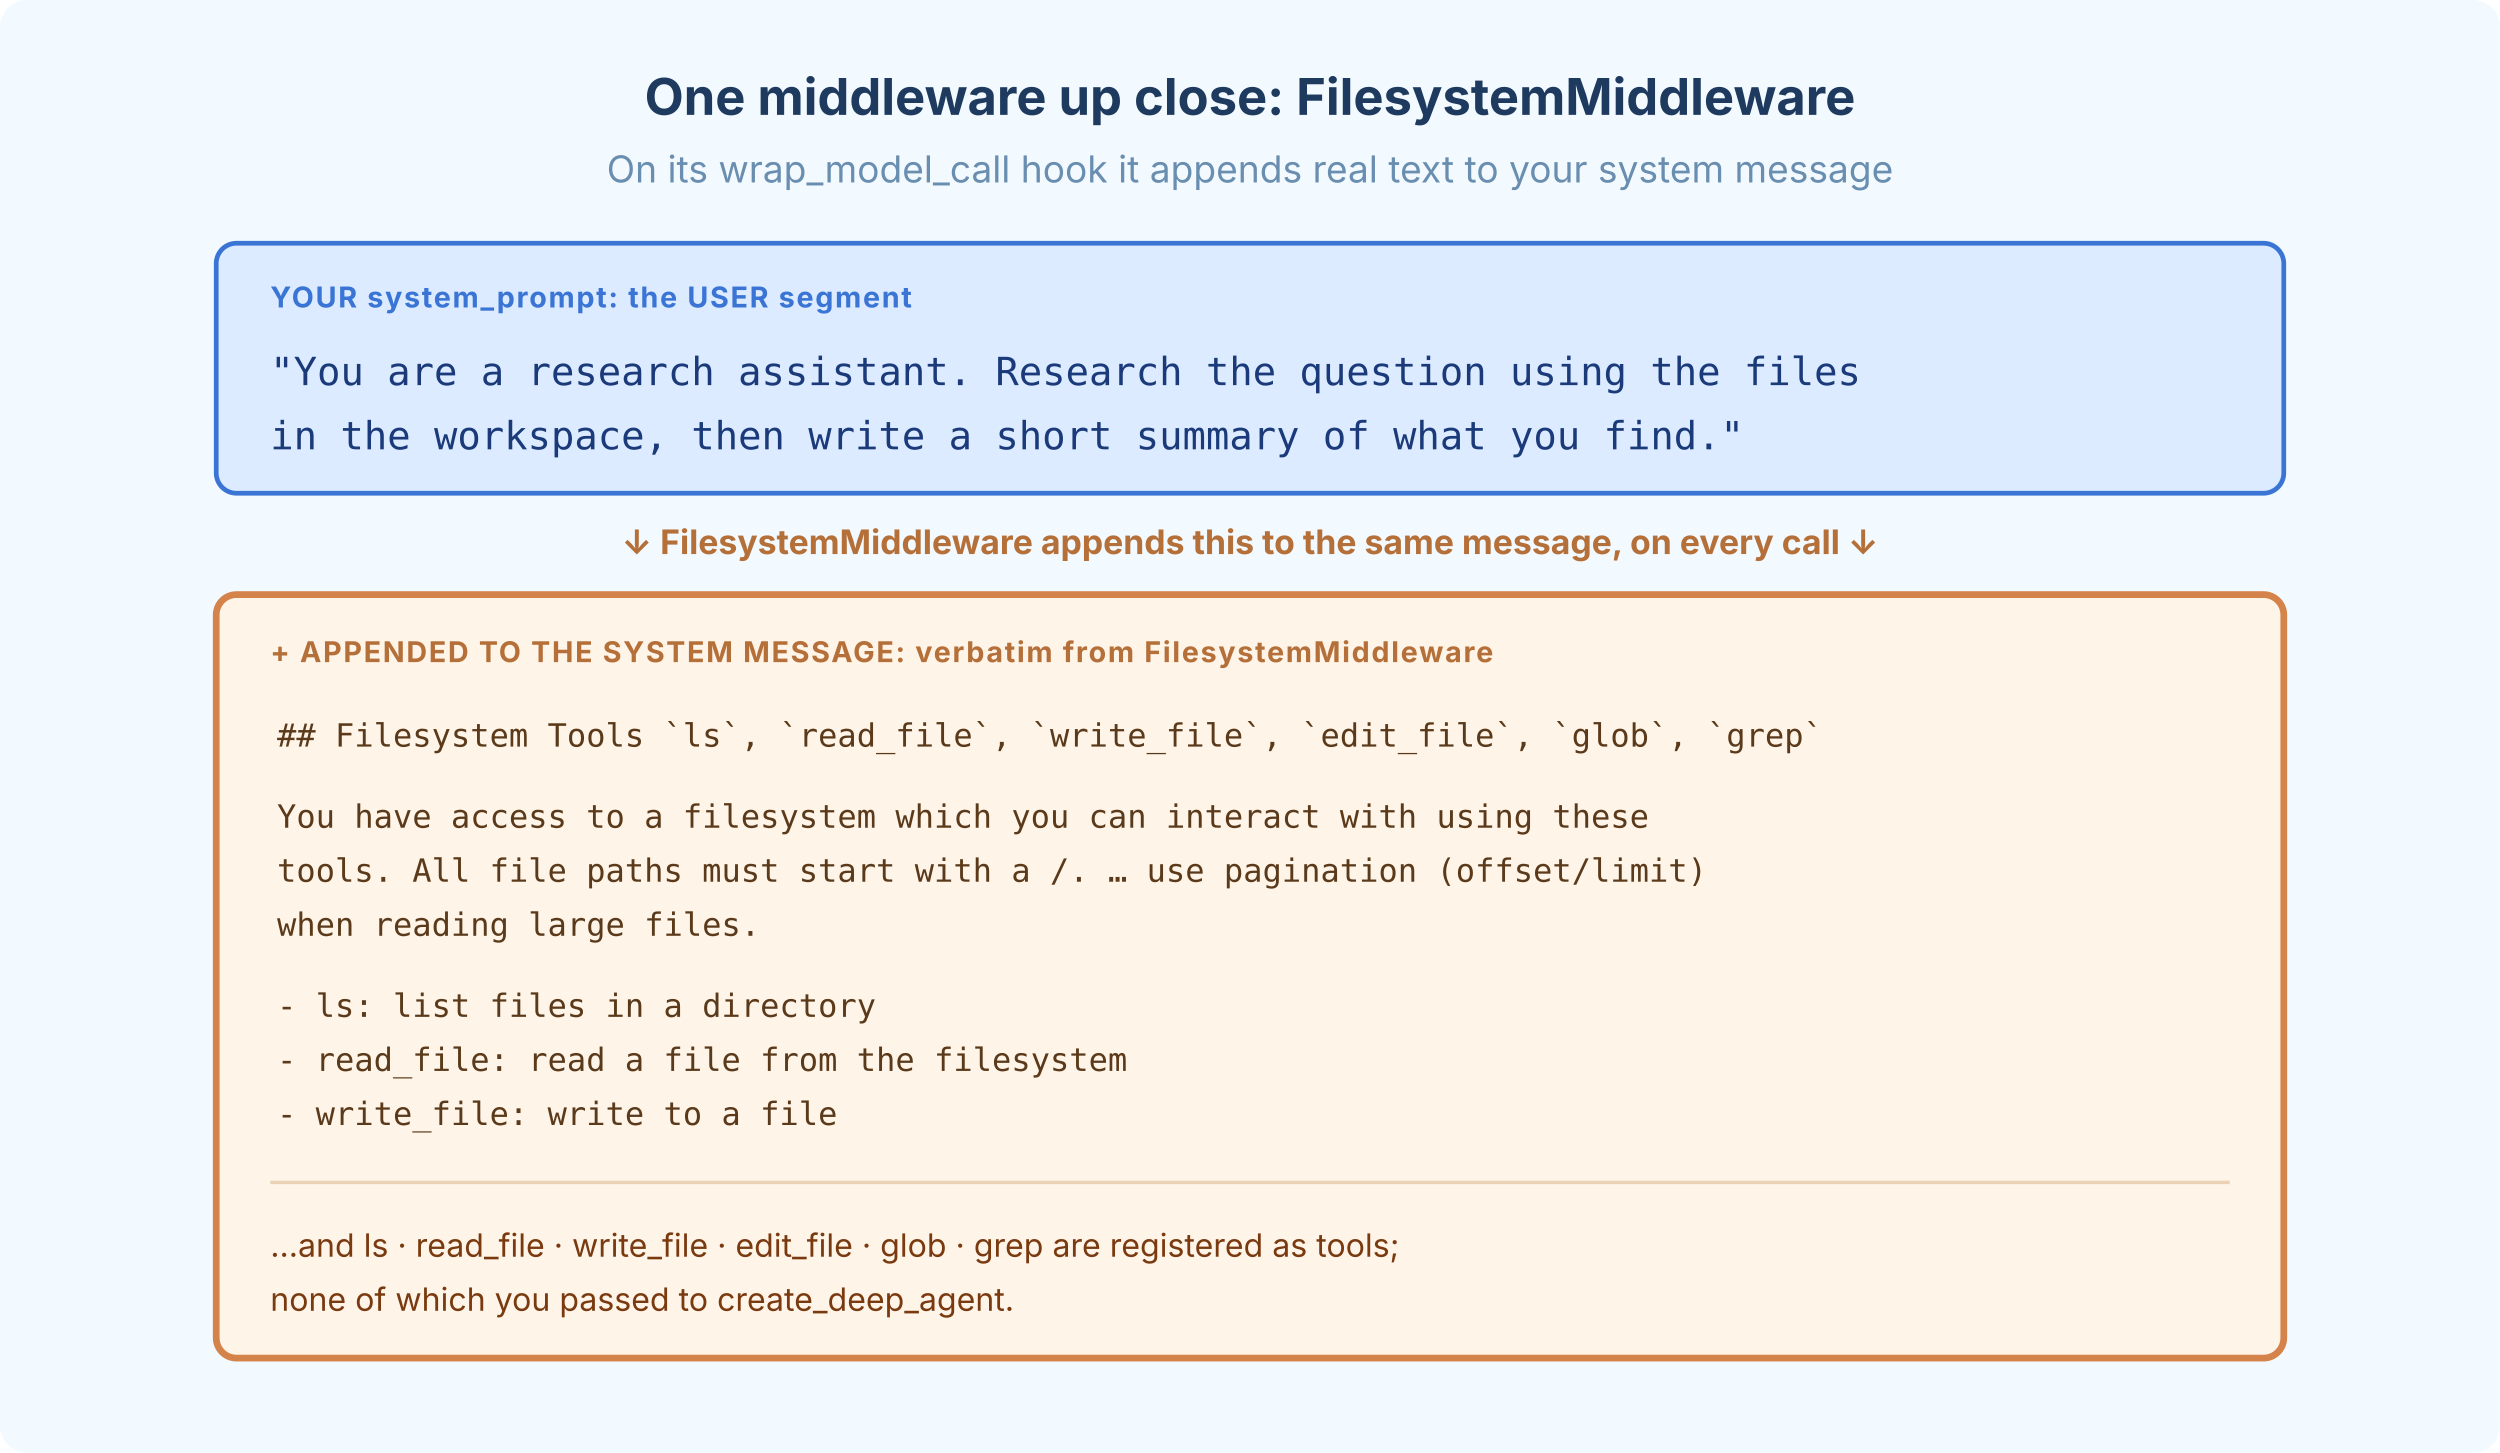
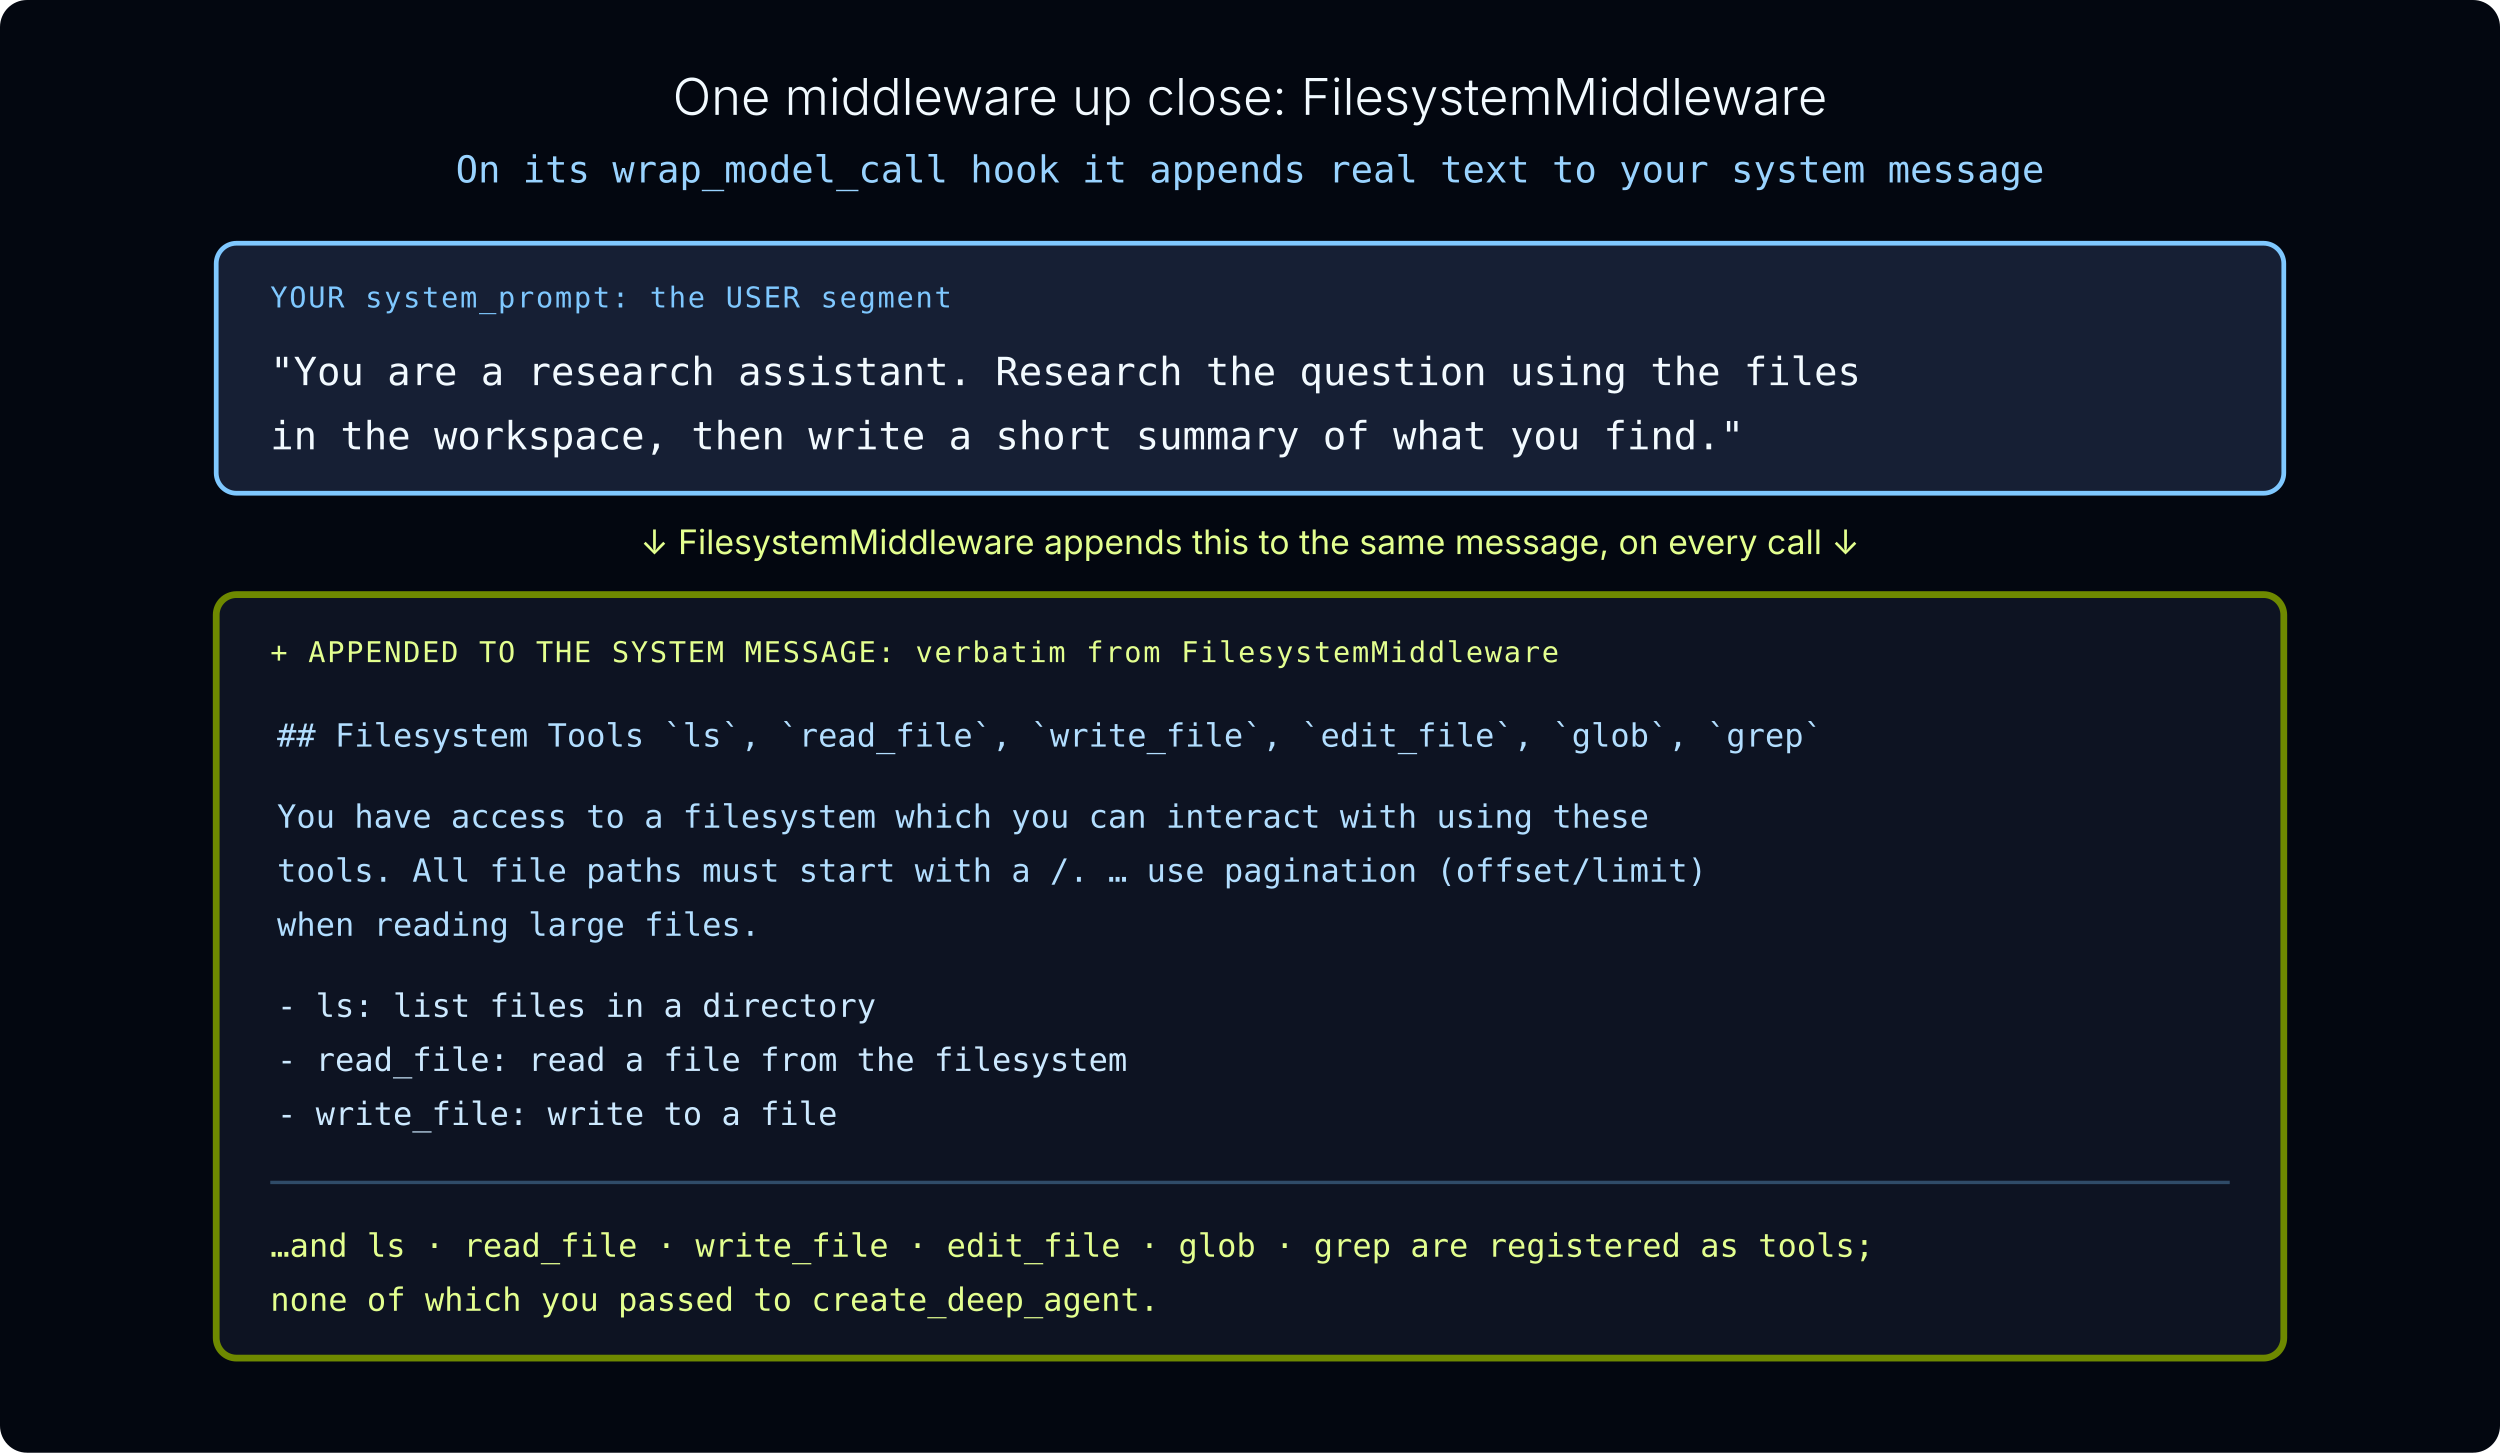
- <svg xmlns="http://www.w3.org/2000/svg" width="740" height="430" font-family="-apple-system, BlinkMacSystemFont, 'Segoe UI', sans-serif">
-   <rect width="740" height="430" fill="#F2FAFF" rx="8" />
-   <text x="370" y="34" text-anchor="middle" font-size="15" font-weight="700" fill="#1E3A5F">One middleware up close: FilesystemMiddleware</text>
-   <text x="370" y="54" text-anchor="middle" font-size="11" fill="#6A8EB0">On its wrap_model_call hook it appends real text to your system message</text>
-   <rect x="64" y="72" width="612" height="74" rx="6" fill="#DCEBFF" stroke="#3A74D4" stroke-width="1.4" />
-   <text x="80" y="91" font-size="8.5" font-weight="700" fill="#3A74D4" letter-spacing="0.5">YOUR system_prompt: the USER segment</text>
-   <text x="80" y="114" font-size="11.5" fill="#1A3A7A" font-family="'IBM Plex Mono', monospace">"You are a research assistant. Research the question using the files</text>
-   <text x="80" y="133" font-size="11.5" fill="#1A3A7A" font-family="'IBM Plex Mono', monospace"> in the workspace, then write a short summary of what you find."</text>
-   <text x="370" y="164" text-anchor="middle" font-size="10" font-weight="700" fill="#B5703A">↓   FilesystemMiddleware appends this to the same message, on every call   ↓</text>
-   <rect x="64" y="176" width="612" height="226" rx="6" fill="#FFF4E8" stroke="#D4834A" stroke-width="2" />
-   <text x="80" y="196" font-size="8.5" font-weight="700" fill="#B5703A" letter-spacing="0.5">+ APPENDED TO THE SYSTEM MESSAGE: verbatim from FilesystemMiddleware</text>
-   <text x="82" y="221" font-size="9.5" fill="#5A3A1A" font-family="'IBM Plex Mono', monospace">## Filesystem Tools  `ls`, `read_file`, `write_file`, `edit_file`, `glob`, `grep`</text>
-   <text x="82" y="245" font-size="9.5" fill="#5A3A1A" font-family="'IBM Plex Mono', monospace">You have access to a filesystem which you can interact with using these</text>
-   <text x="82" y="261" font-size="9.5" fill="#5A3A1A" font-family="'IBM Plex Mono', monospace">tools. All file paths must start with a /. … use pagination (offset/limit)</text>
-   <text x="82" y="277" font-size="9.5" fill="#5A3A1A" font-family="'IBM Plex Mono', monospace">when reading large files.</text>
-   <text x="82" y="301" font-size="9.5" fill="#5A3A1A" font-family="'IBM Plex Mono', monospace">- ls: list files in a directory</text>
-   <text x="82" y="317" font-size="9.5" fill="#5A3A1A" font-family="'IBM Plex Mono', monospace">- read_file: read a file from the filesystem</text>
-   <text x="82" y="333" font-size="9.5" fill="#5A3A1A" font-family="'IBM Plex Mono', monospace">- write_file: write to a file</text>
-   <line x1="80" y1="350" x2="660" y2="350" stroke="#EBD2B6" stroke-width="1" />
-   <text x="80" y="372" font-size="9.5" fill="#7A3A10">…and ls · read_file · write_file · edit_file · glob · grep are registered as tools;</text>
-   <text x="80" y="388" font-size="9.5" fill="#7A3A10">none of which you passed to create_deep_agent.</text>
+ <svg xmlns="http://www.w3.org/2000/svg" width="740" height="430" font-family="'Inter', -apple-system, BlinkMacSystemFont, 'Segoe UI', sans-serif">
+   <rect width="740" height="430" fill="#030710" rx="8" />
+   <text x="370" y="34" text-anchor="middle" font-size="15" font-weight="300" fill="#F2FAFF">One middleware up close: FilesystemMiddleware</text>
+   <text x="370" y="54" text-anchor="middle" font-size="11" fill="#99D3FF" font-family="'IBM Plex Mono', ui-monospace, SFMono-Regular, Menlo, Consolas, monospace">On its wrap_model_call hook it appends real text to your system message</text>
+   <rect x="64" y="72" width="612" height="74" rx="6" fill="#161F34" stroke="#7FC8FF" stroke-width="1.4" />
+   <text x="80" y="91" font-size="8.5" font-weight="400" fill="#7FC8FF" letter-spacing="0.5" font-family="'IBM Plex Mono', ui-monospace, SFMono-Regular, Menlo, Consolas, monospace">YOUR system_prompt: the USER segment</text>
+   <text x="80" y="114" font-size="11.5" fill="#F2FAFF" font-family="'IBM Plex Mono', ui-monospace, SFMono-Regular, Menlo, Consolas, monospace">"You are a research assistant. Research the question using the files</text>
+   <text x="80" y="133" font-size="11.5" fill="#F2FAFF" font-family="'IBM Plex Mono', ui-monospace, SFMono-Regular, Menlo, Consolas, monospace"> in the workspace, then write a short summary of what you find."</text>
+   <text x="370" y="164" text-anchor="middle" font-size="10" font-weight="400" fill="#E3FF8F">↓   FilesystemMiddleware appends this to the same message, on every call   ↓</text>
+   <rect x="64" y="176" width="612" height="226" rx="6" fill="#0D1322" stroke="#6E8900" stroke-width="2" />
+   <text x="80" y="196" font-size="8.5" font-weight="400" fill="#E3FF8F" letter-spacing="0.5" font-family="'IBM Plex Mono', ui-monospace, SFMono-Regular, Menlo, Consolas, monospace">+ APPENDED TO THE SYSTEM MESSAGE: verbatim from FilesystemMiddleware</text>
+   <text x="82" y="221" font-size="9.5" fill="#B2DEFF" font-family="'IBM Plex Mono', ui-monospace, SFMono-Regular, Menlo, Consolas, monospace">## Filesystem Tools  `ls`, `read_file`, `write_file`, `edit_file`, `glob`, `grep`</text>
+   <text x="82" y="245" font-size="9.5" fill="#B2DEFF" font-family="'IBM Plex Mono', ui-monospace, SFMono-Regular, Menlo, Consolas, monospace">You have access to a filesystem which you can interact with using these</text>
+   <text x="82" y="261" font-size="9.5" fill="#B2DEFF" font-family="'IBM Plex Mono', ui-monospace, SFMono-Regular, Menlo, Consolas, monospace">tools. All file paths must start with a /. … use pagination (offset/limit)</text>
+   <text x="82" y="277" font-size="9.5" fill="#B2DEFF" font-family="'IBM Plex Mono', ui-monospace, SFMono-Regular, Menlo, Consolas, monospace">when reading large files.</text>
+   <text x="82" y="301" font-size="9.5" fill="#CCE9FF" font-family="'IBM Plex Mono', ui-monospace, SFMono-Regular, Menlo, Consolas, monospace">- ls: list files in a directory</text>
+   <text x="82" y="317" font-size="9.5" fill="#CCE9FF" font-family="'IBM Plex Mono', ui-monospace, SFMono-Regular, Menlo, Consolas, monospace">- read_file: read a file from the filesystem</text>
+   <text x="82" y="333" font-size="9.5" fill="#CCE9FF" font-family="'IBM Plex Mono', ui-monospace, SFMono-Regular, Menlo, Consolas, monospace">- write_file: write to a file</text>
+   <line x1="80" y1="350" x2="660" y2="350" stroke="#2F4B68" stroke-width="1" />
+   <text x="80" y="372" font-size="9.5" fill="#E3FF8F" font-family="'IBM Plex Mono', ui-monospace, SFMono-Regular, Menlo, Consolas, monospace">…and ls · read_file · write_file · edit_file · glob · grep are registered as tools;</text>
+   <text x="80" y="388" font-size="9.5" fill="#E3FF8F" font-family="'IBM Plex Mono', ui-monospace, SFMono-Regular, Menlo, Consolas, monospace">none of which you passed to create_deep_agent.</text>
</svg>
